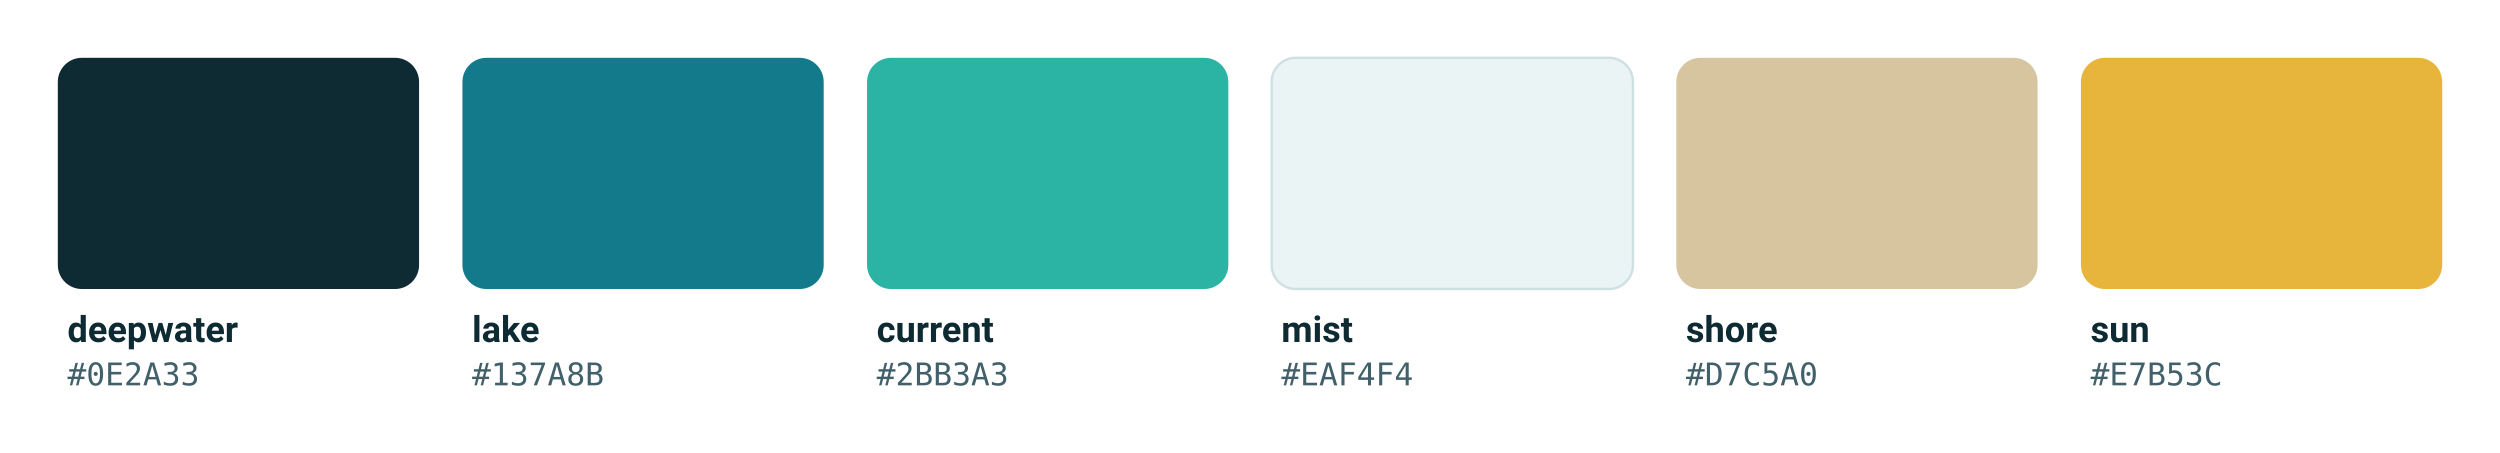
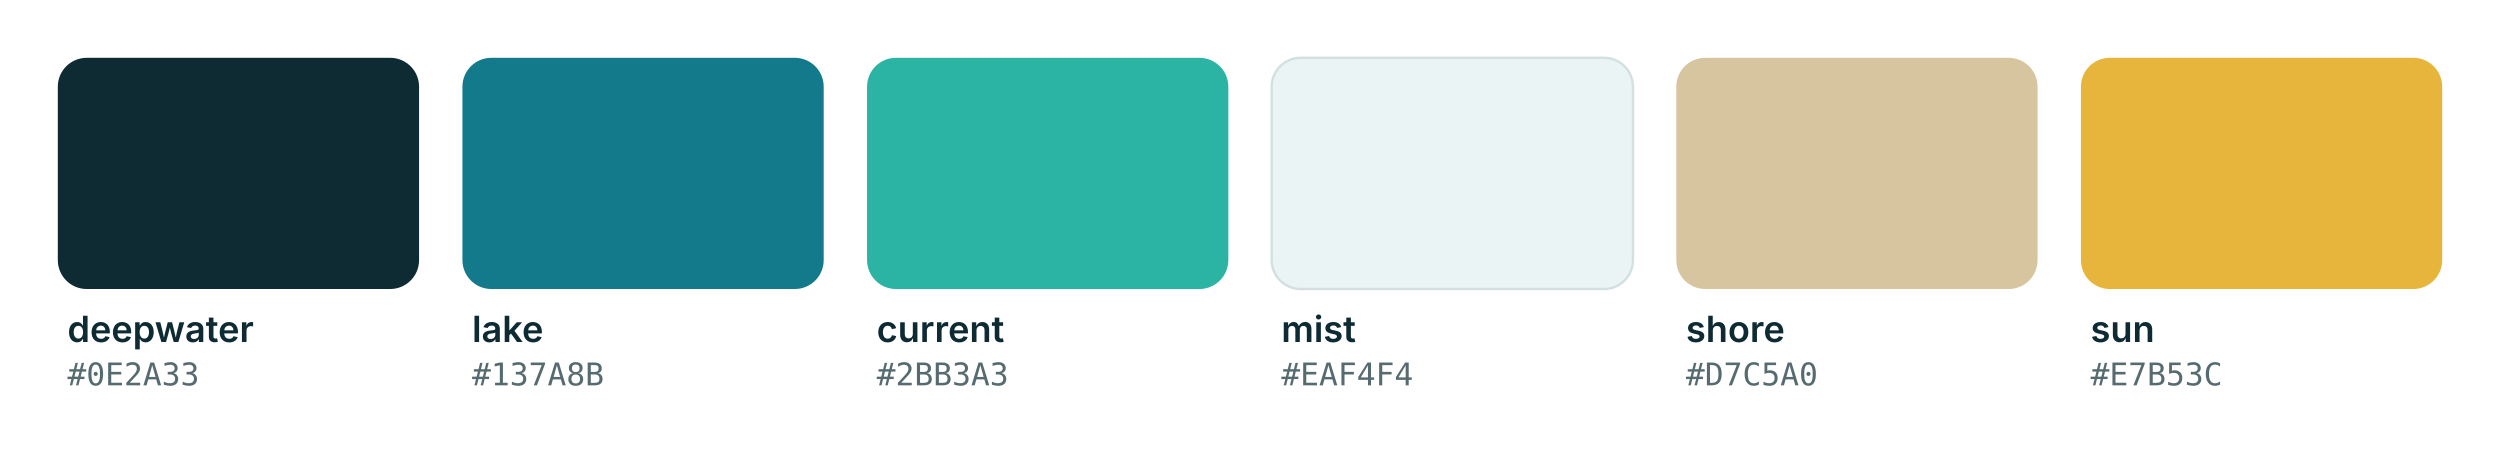
- <svg xmlns="http://www.w3.org/2000/svg" viewBox="0 0 1038 188" width="1038" height="188" role="img" aria-label="contextlake brand color primitives: deepwater, lake, current, mist, shore, sun" font-family="'Space Grotesk',-apple-system,Segoe UI,Roboto,sans-serif">
-   <rect x="24" y="24" width="150" height="96" rx="10" fill="#0E2A33" />
+ <svg xmlns="http://www.w3.org/2000/svg" viewBox="0 0 1038 188" width="1038" height="188" role="img" aria-label="contextlake brand color primitives: deepwater, lake, current, mist, shore, sun" font-family="Inter,-apple-system,Segoe UI,Roboto,sans-serif">
+   <rect x="24" y="24" width="150" height="96" rx="12" fill="#0E2A33" />
  <text x="28" y="142" font-size="15" font-weight="600" fill="#0E2A33">deepwater</text>
-   <text x="28" y="160" font-size="13" fill="#41606a" font-family="'JetBrains Mono',ui-monospace,monospace">#0E2A33</text>
-   <rect x="192" y="24" width="150" height="96" rx="10" fill="#137A8B" />
+   <text x="28" y="160" font-size="13" fill="#566B70" font-family="'JetBrains Mono',ui-monospace,monospace">#0E2A33</text>
+   <rect x="192" y="24" width="150" height="96" rx="12" fill="#137A8B" />
  <text x="196" y="142" font-size="15" font-weight="600" fill="#0E2A33">lake</text>
-   <text x="196" y="160" font-size="13" fill="#41606a" font-family="'JetBrains Mono',ui-monospace,monospace">#137A8B</text>
-   <rect x="360" y="24" width="150" height="96" rx="10" fill="#2BB3A3" />
+   <text x="196" y="160" font-size="13" fill="#566B70" font-family="'JetBrains Mono',ui-monospace,monospace">#137A8B</text>
+   <rect x="360" y="24" width="150" height="96" rx="12" fill="#2BB3A3" />
  <text x="364" y="142" font-size="15" font-weight="600" fill="#0E2A33">current</text>
-   <text x="364" y="160" font-size="13" fill="#41606a" font-family="'JetBrains Mono',ui-monospace,monospace">#2BB3A3</text>
-   <rect x="528" y="24" width="150" height="96" rx="10" fill="#EAF4F4" stroke="#cfe0e3" stroke-width="1" />
+   <text x="364" y="160" font-size="13" fill="#566B70" font-family="'JetBrains Mono',ui-monospace,monospace">#2BB3A3</text>
+   <rect x="528" y="24" width="150" height="96" rx="12" fill="#EAF4F4" stroke="#D2E0E0" stroke-width="1" />
  <text x="532" y="142" font-size="15" font-weight="600" fill="#0E2A33">mist</text>
-   <text x="532" y="160" font-size="13" fill="#41606a" font-family="'JetBrains Mono',ui-monospace,monospace">#EAF4F4</text>
-   <rect x="696" y="24" width="150" height="96" rx="10" fill="#D7C5A0" />
+   <text x="532" y="160" font-size="13" fill="#566B70" font-family="'JetBrains Mono',ui-monospace,monospace">#EAF4F4</text>
+   <rect x="696" y="24" width="150" height="96" rx="12" fill="#D7C5A0" />
  <text x="700" y="142" font-size="15" font-weight="600" fill="#0E2A33">shore</text>
-   <text x="700" y="160" font-size="13" fill="#41606a" font-family="'JetBrains Mono',ui-monospace,monospace">#D7C5A0</text>
-   <rect x="864" y="24" width="150" height="96" rx="10" fill="#E7B53C" />
+   <text x="700" y="160" font-size="13" fill="#566B70" font-family="'JetBrains Mono',ui-monospace,monospace">#D7C5A0</text>
+   <rect x="864" y="24" width="150" height="96" rx="12" fill="#E7B53C" />
  <text x="868" y="142" font-size="15" font-weight="600" fill="#0E2A33">sun</text>
-   <text x="868" y="160" font-size="13" fill="#41606a" font-family="'JetBrains Mono',ui-monospace,monospace">#E7B53C</text>
+   <text x="868" y="160" font-size="13" fill="#566B70" font-family="'JetBrains Mono',ui-monospace,monospace">#E7B53C</text>
</svg>
